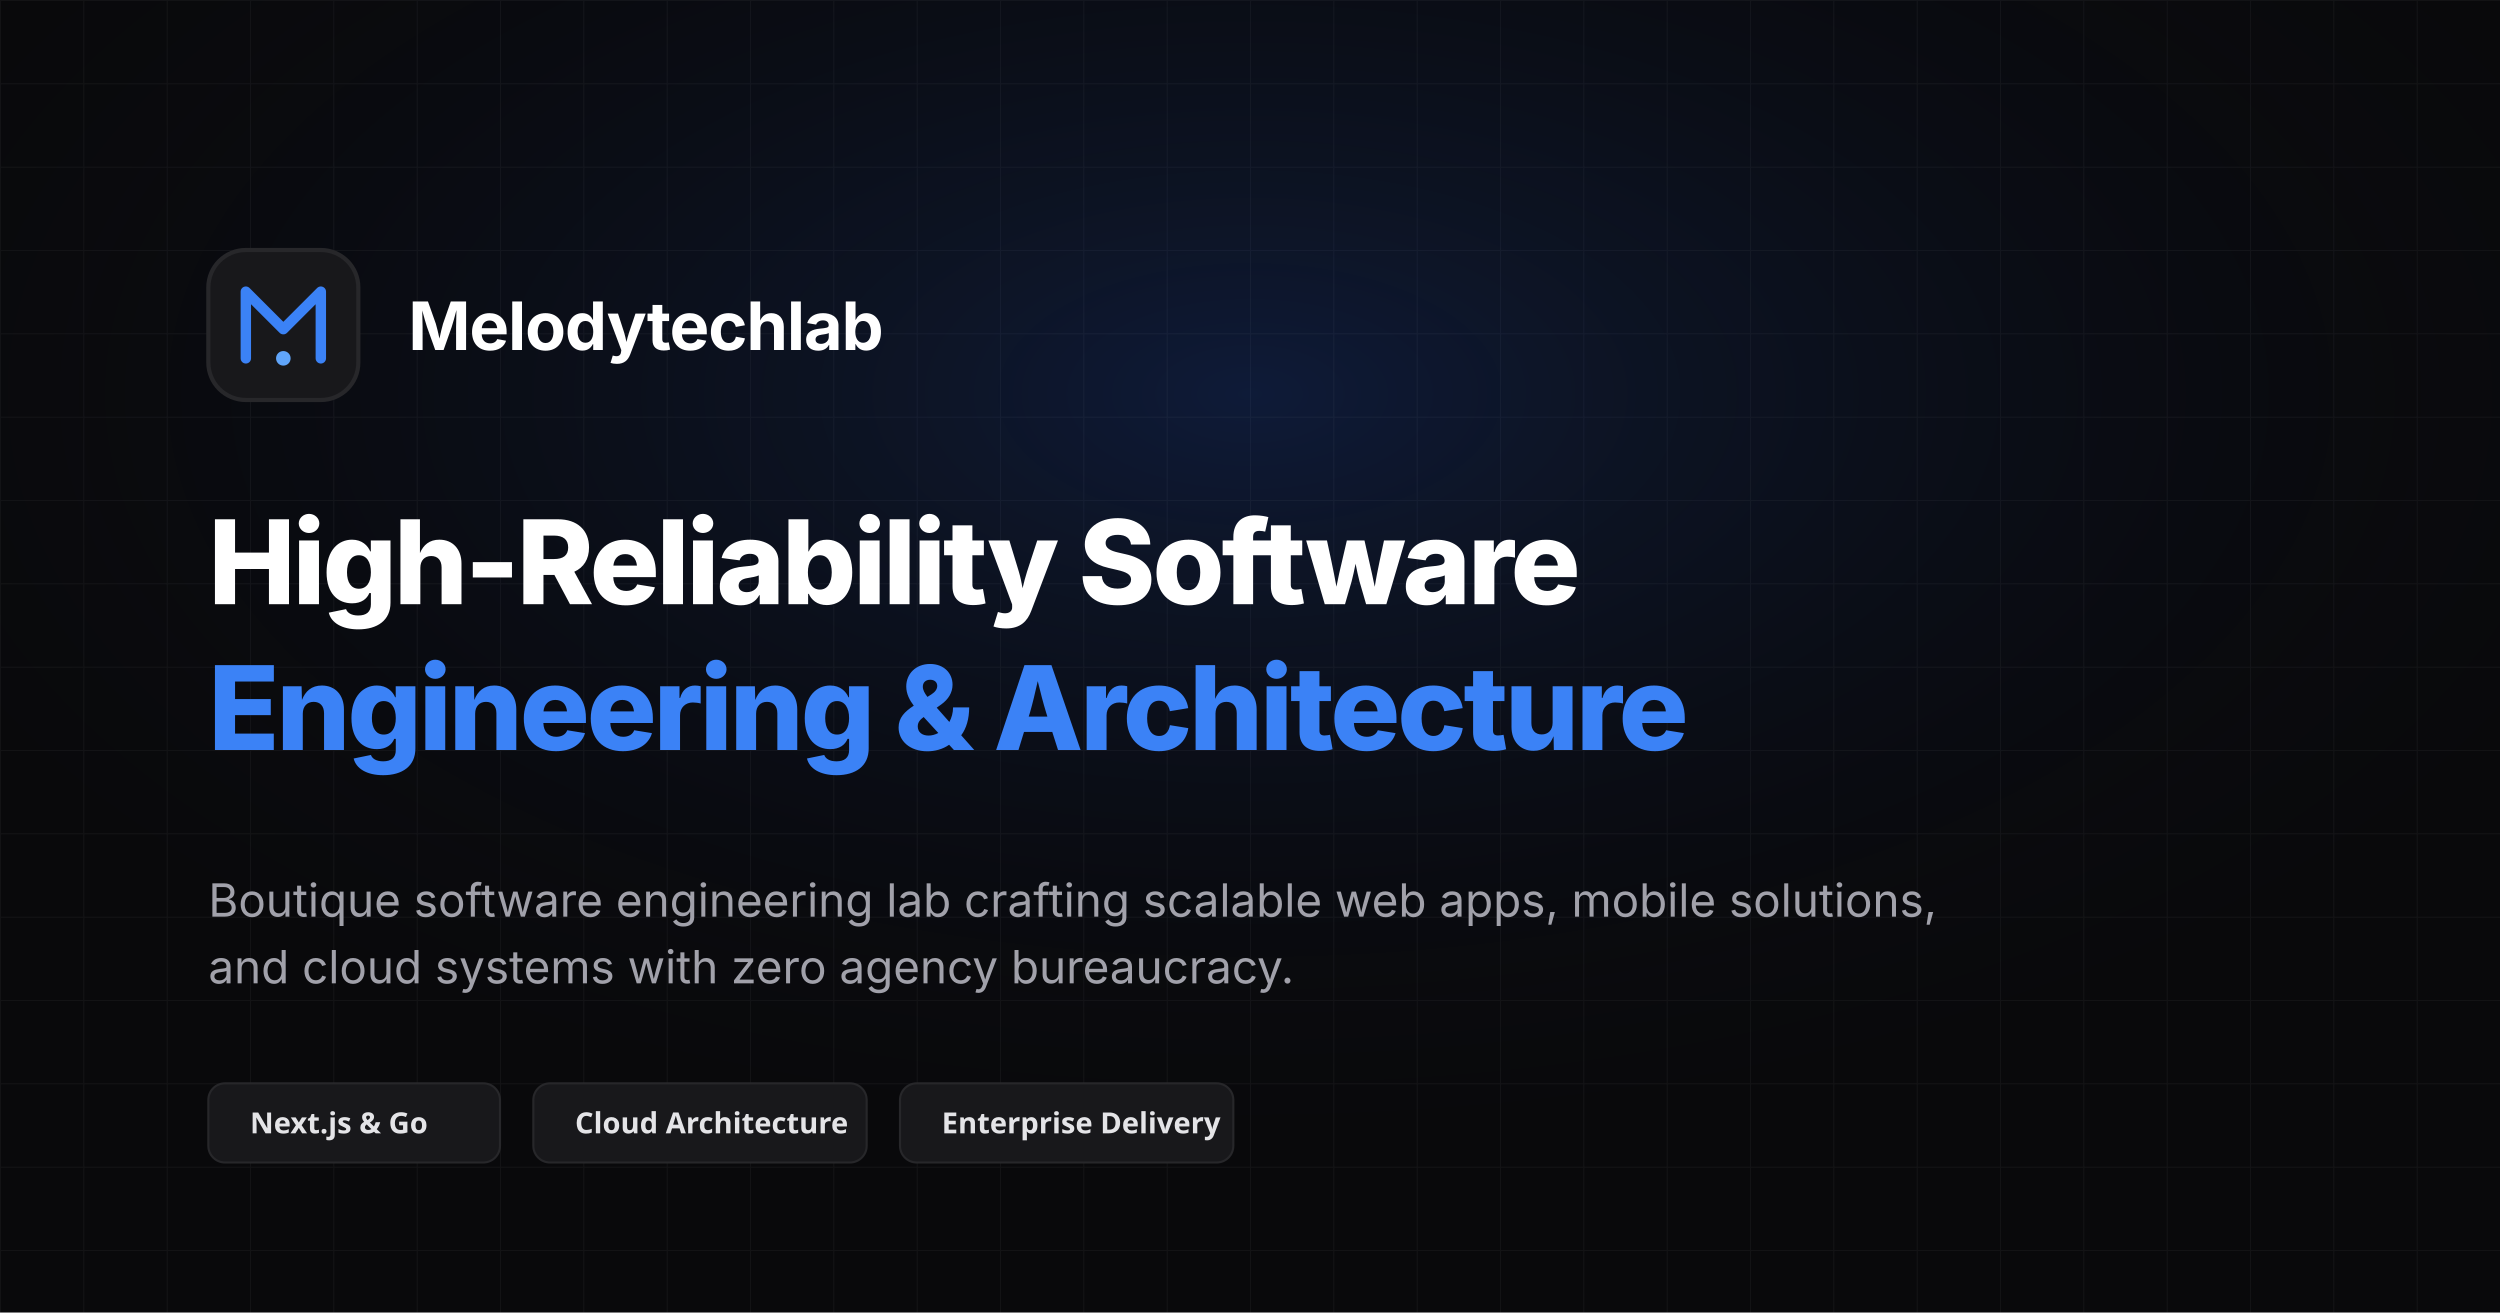
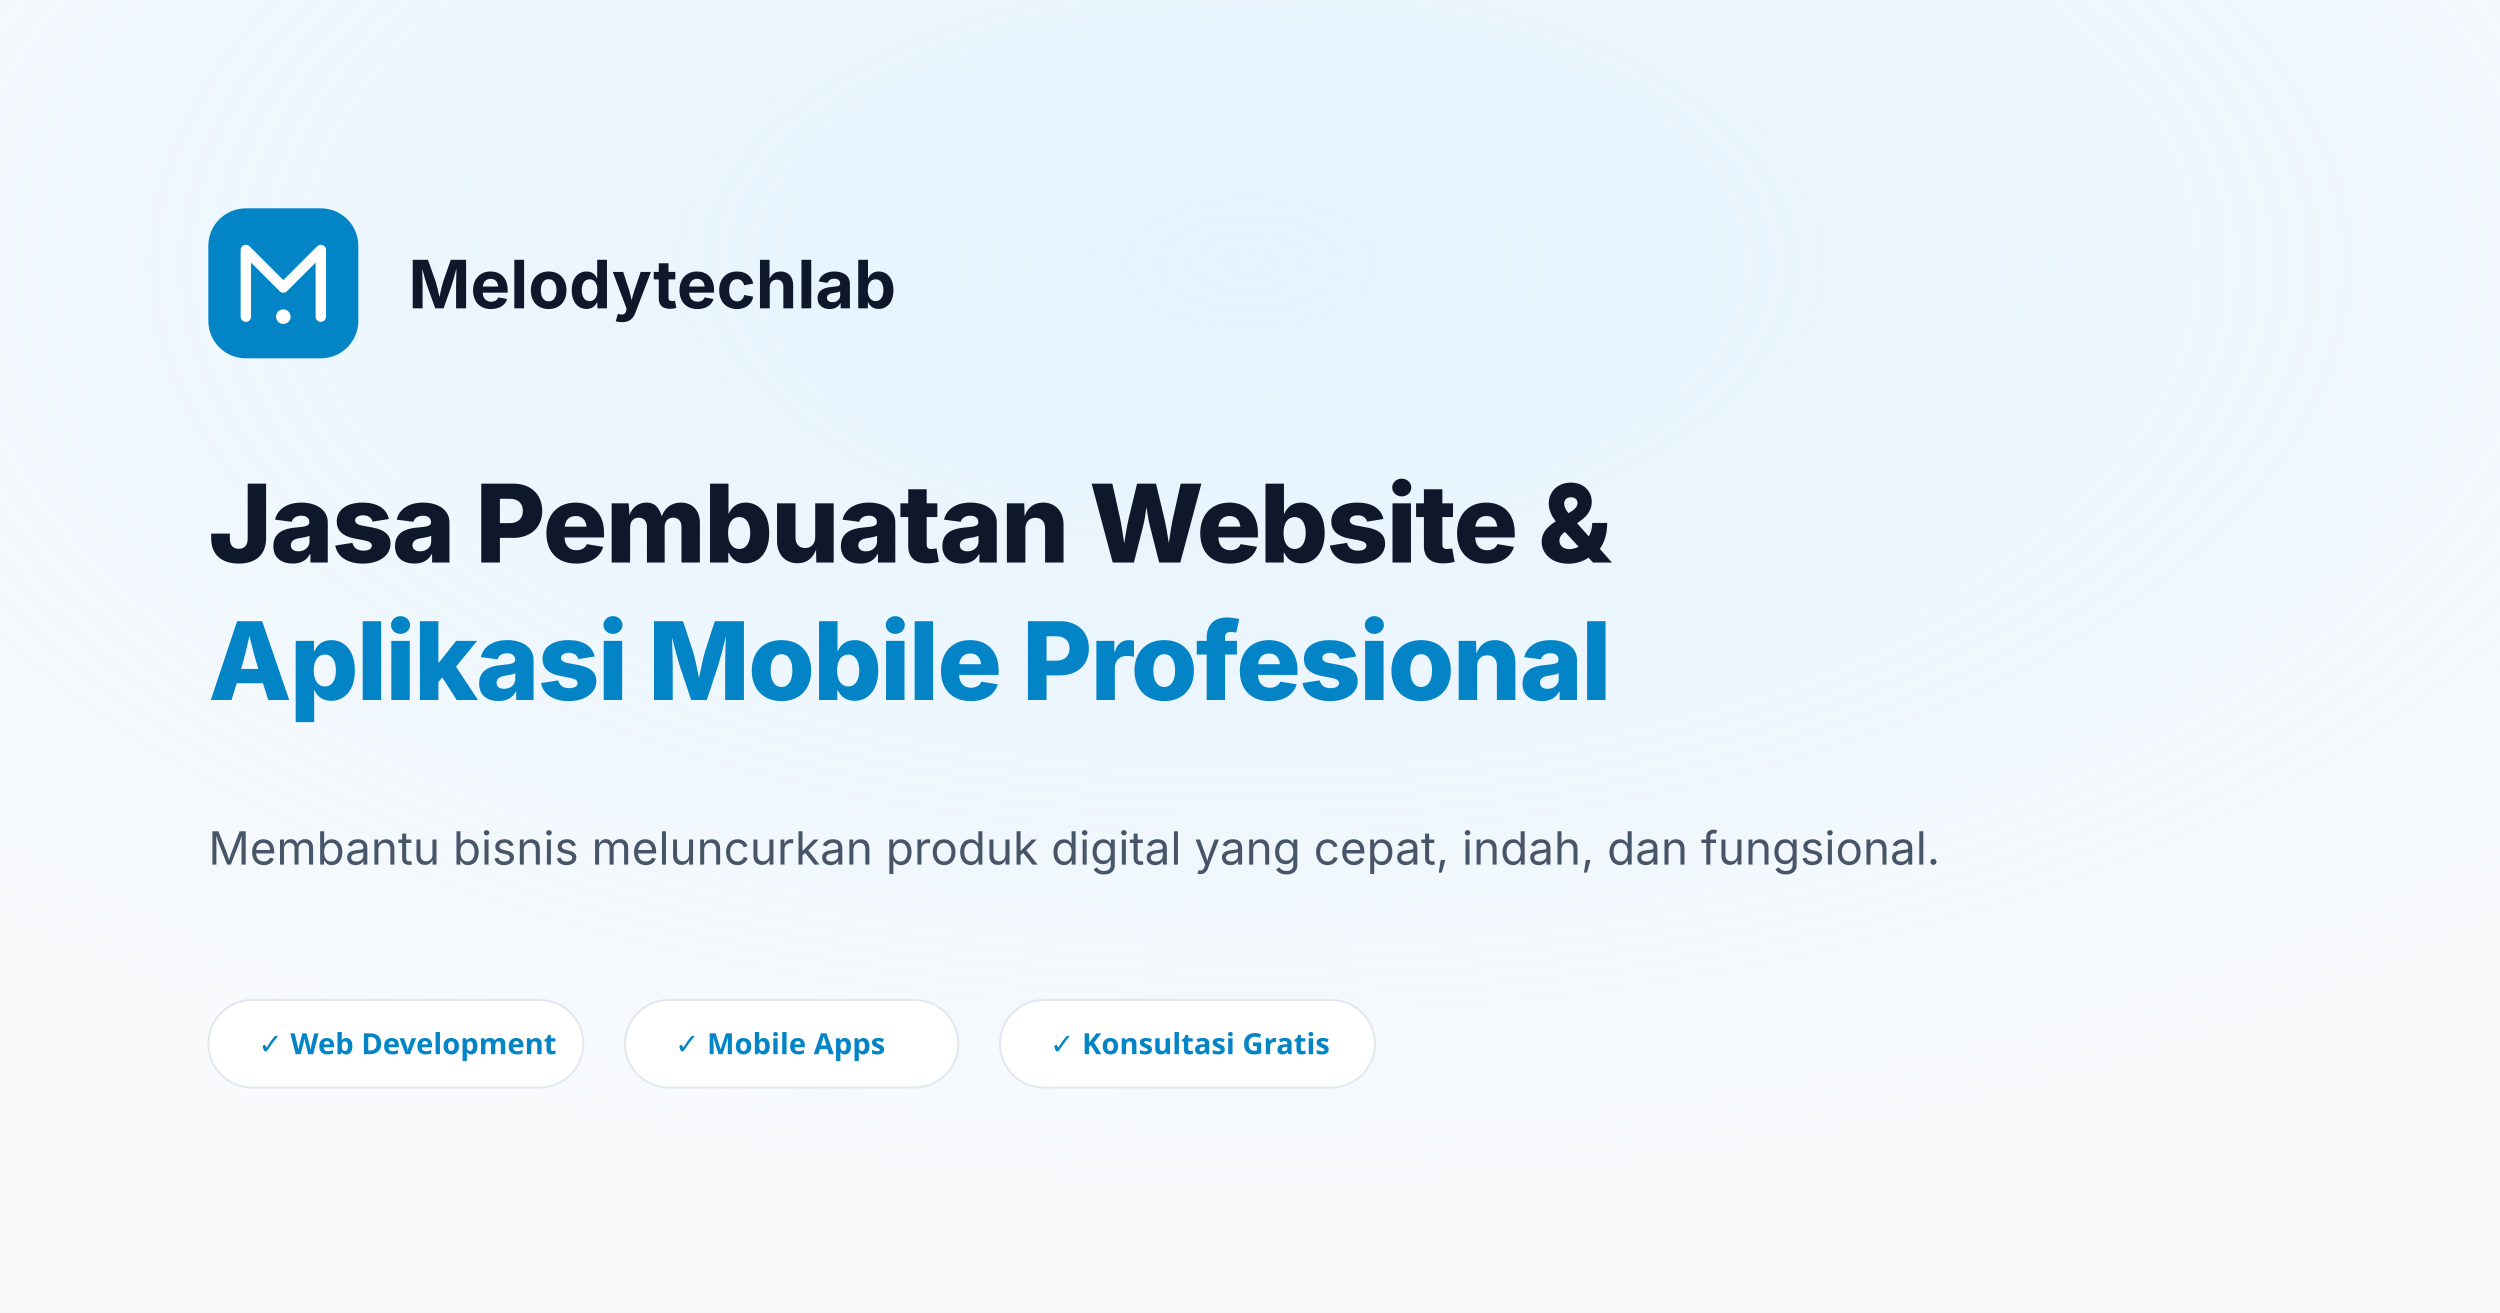
<svg xmlns="http://www.w3.org/2000/svg" width="1200" height="630" viewBox="0 0 1200 630" fill="none">
-   <rect width="1200" height="630" fill="#09090B" />
+   <rect width="1200" height="630" fill="#F8FAFC" />
  <defs>
-     <pattern id="grid" width="40" height="40" patternUnits="userSpaceOnUse">
-       <path d="M 40 0 L 0 0 0 40" fill="none" stroke="rgba(255, 255, 255, 0.04)" stroke-width="1" />
-     </pattern>
-     <radialGradient id="grad" cx="50%" cy="30%" r="60%">
-       <stop offset="0%" stop-color="#2563EB" stop-opacity="0.2" />
-       <stop offset="100%" stop-color="#09090B" stop-opacity="0" />
+     <radialGradient id="grad" cx="50%" cy="20%" r="70%">
+       <stop offset="0%" stop-color="#E0F2FE" stop-opacity="0.8" />
+       <stop offset="100%" stop-color="#F8FAFC" stop-opacity="1" />
    </radialGradient>
  </defs>
-   <rect width="1200" height="630" fill="url(#grid)" />
  <rect width="1200" height="630" fill="url(#grad)" />
-   <g transform="translate(100, 120)">
-     <rect width="72" height="72" rx="18" fill="#18181B" stroke="#27272A" stroke-width="2" />
-     <path d="M18 52V20L36 38L54 20V52" stroke="#3B82F6" stroke-width="5" stroke-linecap="round" stroke-linejoin="round" />
-     <circle cx="36" cy="52" r="3.5" fill="#60A5FA" />
-     <text x="96" y="48" fill="#FFFFFF" font-family="system-ui, -apple-system, sans-serif" font-size="32" font-weight="700" letter-spacing="-0.5">Melodytechlab</text>
+   <g transform="translate(100, 100)">
+     <rect width="72" height="72" rx="18" fill="#0284C7" />
+     <path d="M18 52V20L36 38L54 20V52" stroke="#FFFFFF" stroke-width="5" stroke-linecap="round" stroke-linejoin="round" />
+     <circle cx="36" cy="52" r="3.5" fill="#FFFFFF" />
+     <text x="96" y="48" fill="#0F172A" font-family="system-ui, -apple-system, sans-serif" font-size="32" font-weight="700">Melodytechlab</text>
  </g>
-   <text x="100" y="290" fill="#FFFFFF" font-family="system-ui, -apple-system, sans-serif" font-size="56" font-weight="800" letter-spacing="-1.5">
-     High-Reliability Software
+   <text x="100" y="270" fill="#0F172A" font-family="system-ui, -apple-system, sans-serif" font-size="52" font-weight="800" letter-spacing="-1">
+     Jasa Pembuatan Website &amp;
  </text>
-   <text x="100" y="360" fill="#3B82F6" font-family="system-ui, -apple-system, sans-serif" font-size="56" font-weight="800" letter-spacing="-1.5">
-     Engineering &amp; Architecture
+   <text x="100" y="336" fill="#0284C7" font-family="system-ui, -apple-system, sans-serif" font-size="52" font-weight="800" letter-spacing="-1">
+     Aplikasi Mobile Profesional
  </text>
-   <text x="100" y="440" fill="#A1A1AA" font-family="system-ui, -apple-system, sans-serif" font-size="22" font-weight="400" max-width="800">
-     Boutique software engineering lab crafting scalable web apps, mobile solutions,
+   <text x="100" y="415" fill="#475569" font-family="system-ui, -apple-system, sans-serif" font-size="22" font-weight="400">
+     Membantu bisnis meluncurkan produk digital yang cepat, indah, dan fungsional.
  </text>
-   <text x="100" y="472" fill="#A1A1AA" font-family="system-ui, -apple-system, sans-serif" font-size="22" font-weight="400">
-     and cloud systems with zero agency bureaucracy.
-   </text>
-   <g transform="translate(100, 520)">
-     <rect width="140" height="38" rx="8" fill="#18181B" stroke="#27272A" />
-     <text x="20" y="24" fill="#E4E4E7" font-family="system-ui, sans-serif" font-size="14" font-weight="600">Next.js &amp; Go</text>
-     <rect x="156" width="160" height="38" rx="8" fill="#18181B" stroke="#27272A" />
-     <text x="176" y="24" fill="#E4E4E7" font-family="system-ui, sans-serif" font-size="14" font-weight="600">Cloud Architecture</text>
-     <rect x="332" width="160" height="38" rx="8" fill="#18181B" stroke="#27272A" />
-     <text x="352" y="24" fill="#E4E4E7" font-family="system-ui, sans-serif" font-size="14" font-weight="600">Enterprise Delivery</text>
+   <g transform="translate(100, 480)">
+     <rect width="180" height="42" rx="21" fill="#FFFFFF" stroke="#E2E8F0" />
+     <text x="24" y="26" fill="#0284C7" font-family="system-ui, sans-serif" font-size="14" font-weight="600">✓ Web Development</text>
+     <rect x="200" width="160" height="42" rx="21" fill="#FFFFFF" stroke="#E2E8F0" />
+     <text x="224" y="26" fill="#0284C7" font-family="system-ui, sans-serif" font-size="14" font-weight="600">✓ Mobile Apps</text>
+     <rect x="380" width="180" height="42" rx="21" fill="#FFFFFF" stroke="#E2E8F0" />
+     <text x="404" y="26" fill="#0284C7" font-family="system-ui, sans-serif" font-size="14" font-weight="600">✓ Konsultasi Gratis</text>
  </g>
</svg>
